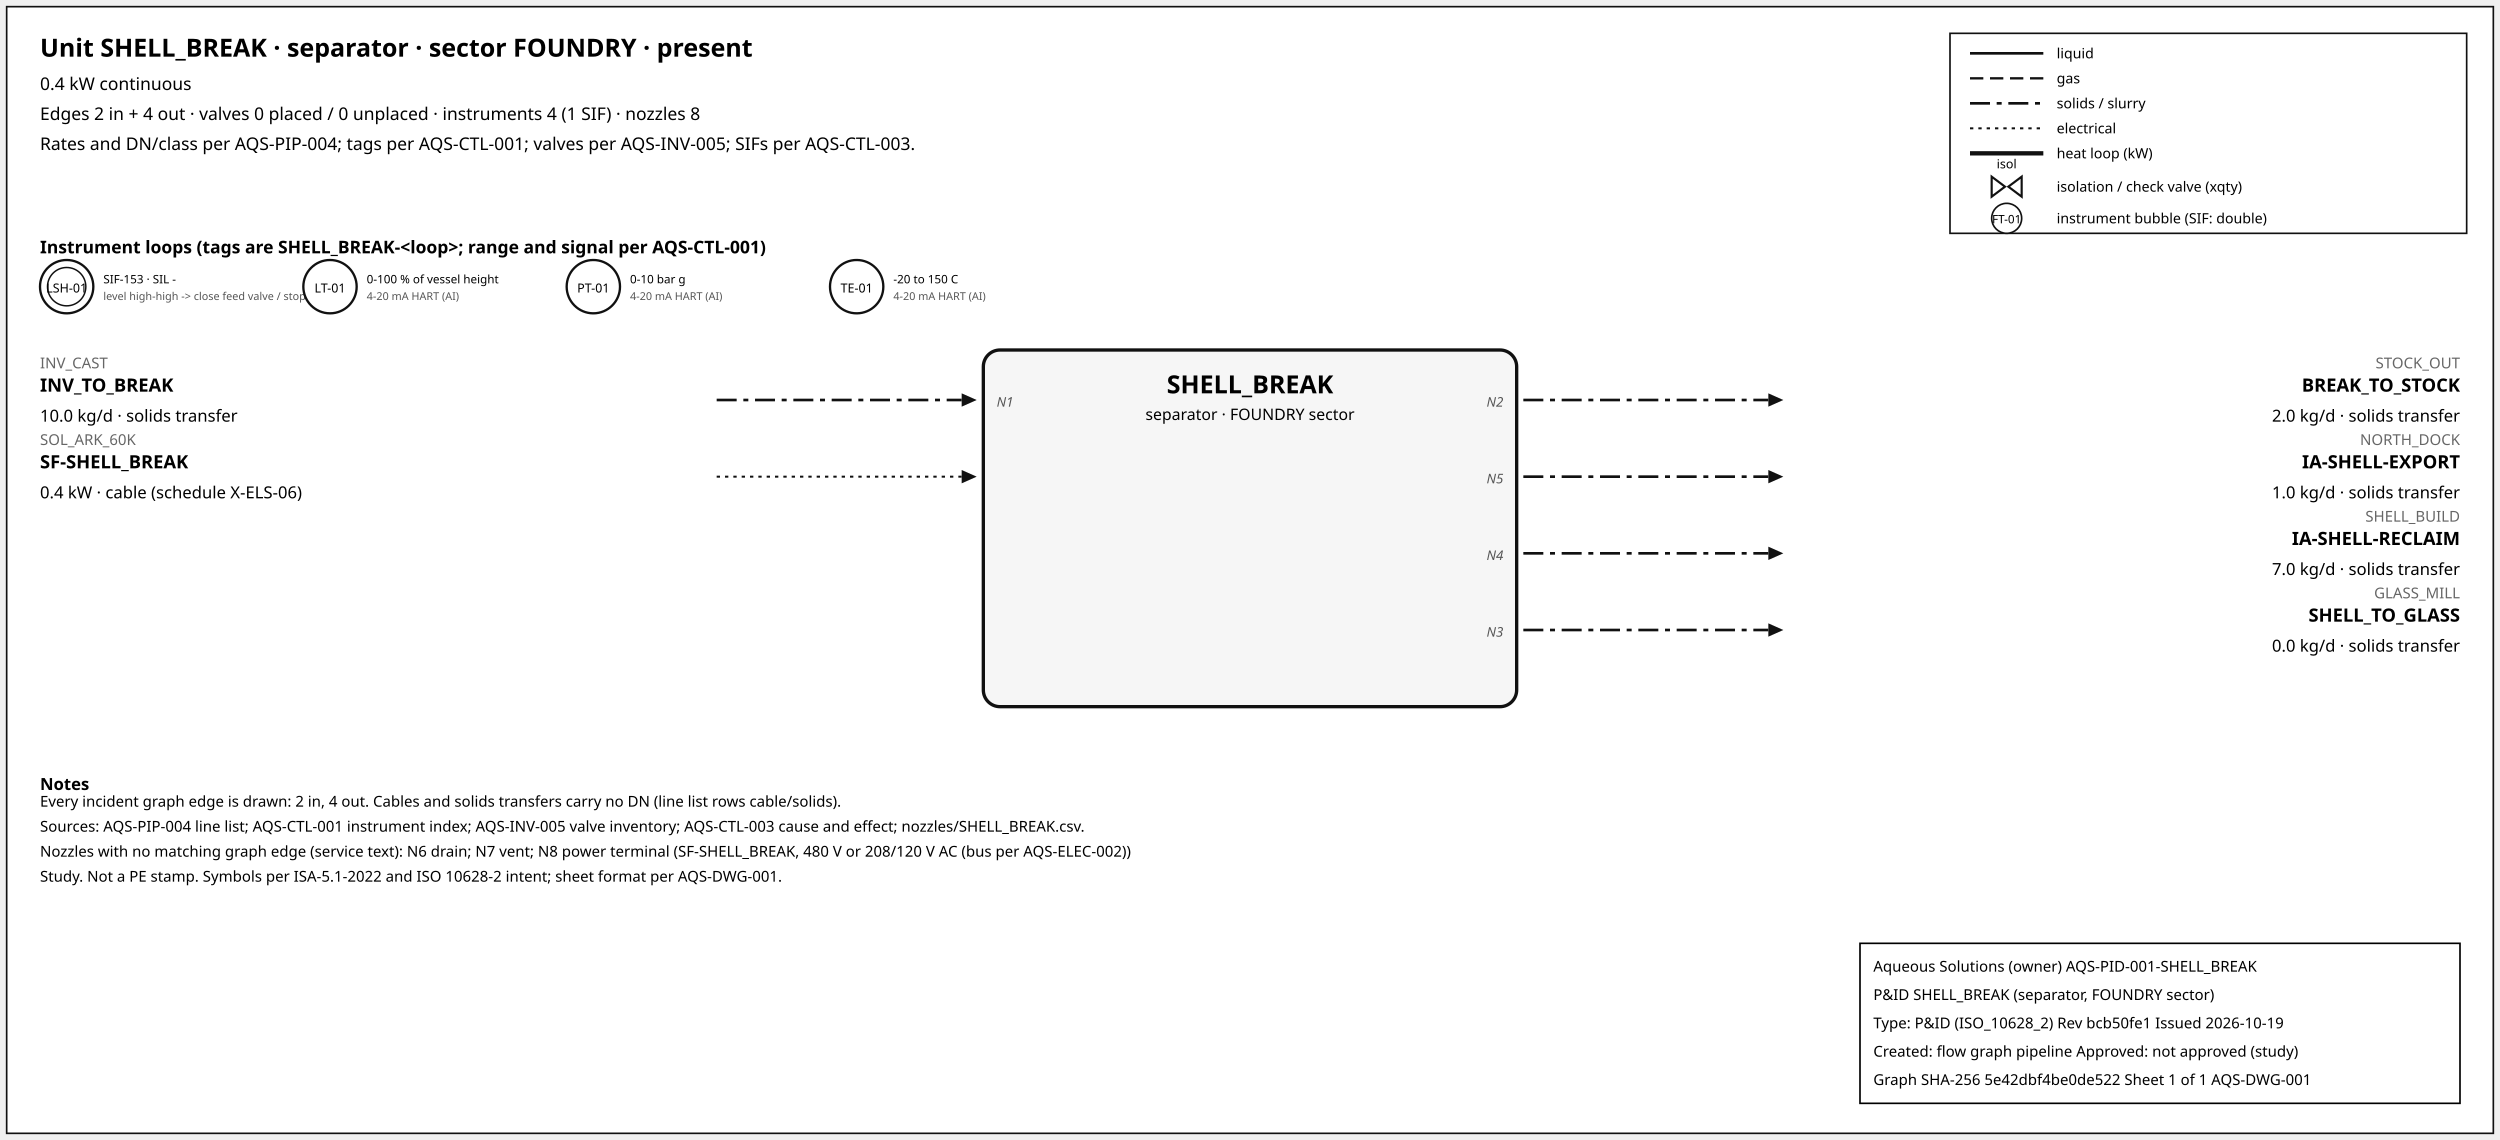
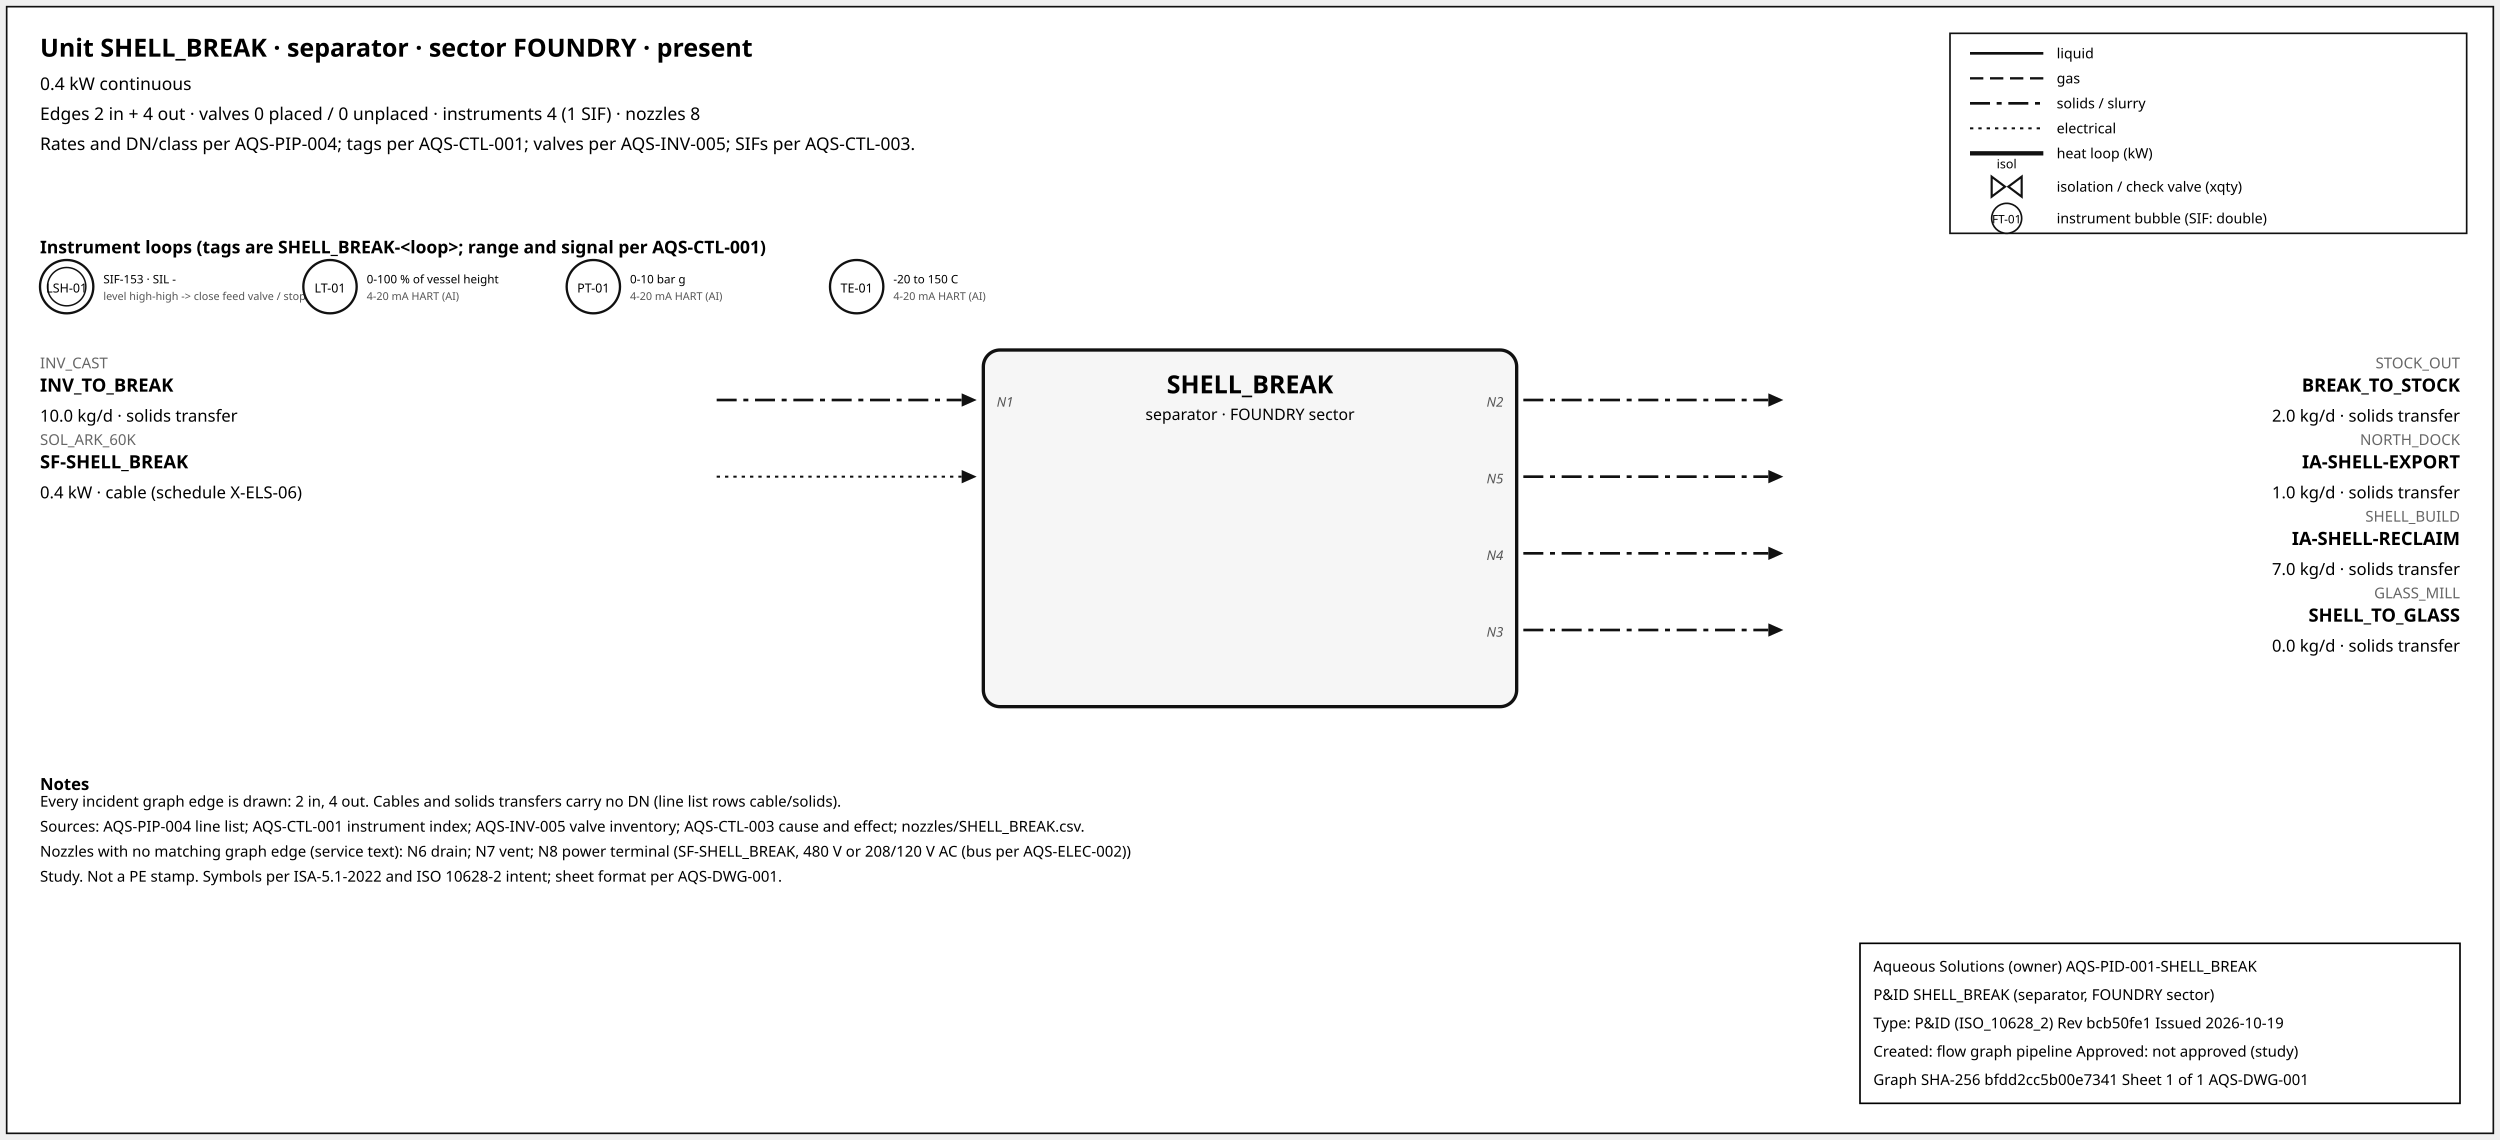
<svg xmlns="http://www.w3.org/2000/svg" width="1500" height="684" font-family="sans-serif">
  <rect x="4" y="4" width="1492" height="676" fill="white" stroke="#111" />
  <text x="24" y="34" font-size="15" font-weight="600">Unit SHELL_BREAK · separator · sector FOUNDRY · present</text>
  <text x="24" y="54" font-size="10.5">0.4 kW continuous</text>
  <text x="24" y="72" font-size="10.5">Edges 2 in + 4 out · valves 0 placed / 0 unplaced · instruments 4 (1 SIF) · nozzles 8</text>
  <text x="24" y="90" font-size="10.5">Rates and DN/class per AQS-PIP-004; tags per AQS-CTL-001; valves per AQS-INV-005; SIFs per AQS-CTL-003.</text>
  <rect x="1170" y="20" width="310" height="120" fill="white" stroke="#111" />
  <line x1="1182" y1="32" x2="1226" y2="32" stroke="#111" stroke-width="1.6" />
  <text x="1234" y="35" font-size="8.5">liquid</text>
  <line x1="1182" y1="47" x2="1226" y2="47" stroke="#111" stroke-width="1.4" stroke-dasharray="8,4" />
  <text x="1234" y="50" font-size="8.5">gas</text>
  <line x1="1182" y1="62" x2="1226" y2="62" stroke="#111" stroke-width="1.6" stroke-dasharray="12,4,3,4" />
  <text x="1234" y="65" font-size="8.5">solids / slurry</text>
  <line x1="1182" y1="77" x2="1226" y2="77" stroke="#111" stroke-width="1.2" stroke-dasharray="2,3" />
  <text x="1234" y="80" font-size="8.5">electrical</text>
  <line x1="1182" y1="92" x2="1226" y2="92" stroke="#111" stroke-width="2.6" />
  <text x="1234" y="95" font-size="8.5">heat loop (kW)</text>
  <path d="M 1195.0,106 L 1203.0,112 L 1195.0,118 Z M 1213.0,106 L 1205.0,112 L 1213.0,118 Z" fill="white" stroke="#111" stroke-width="1.3" />
  <text x="1204.0" y="101.0" font-size="7.5" text-anchor="middle">isol</text>
  <text x="1234" y="115" font-size="8.5">isolation / check valve (xqty)</text>
  <circle cx="1204" cy="131" r="9" fill="white" stroke="#111" />
  <text x="1204" y="134" font-size="7" text-anchor="middle">FT-01</text>
  <text x="1234" y="134" font-size="8.5">instrument bubble (SIF: double)</text>
  <text x="24" y="152" font-size="10.5" font-weight="600">Instrument loops (tags are SHELL_BREAK-&lt;loop&gt;; range and signal per AQS-CTL-001)</text>
  <circle cx="40" cy="172" r="16" fill="white" stroke="#111" stroke-width="1.4" />
  <circle cx="40" cy="172" r="11.5" fill="none" stroke="#111" stroke-width="0.9" />
  <text x="40" y="175.5" font-size="7.5" text-anchor="middle">LSH-01</text>
  <text x="62" y="170" font-size="7">SIF-153 · SIL -</text>
  <text x="62" y="180" font-size="6.5" fill="#555">level high-high -&gt; close feed valve / stop f</text>
  <circle cx="198" cy="172" r="16" fill="white" stroke="#111" stroke-width="1.4" />
  <text x="198" y="175.5" font-size="7.5" text-anchor="middle">LT-01</text>
  <text x="220" y="170" font-size="7">0-100 % of vessel height</text>
  <text x="220" y="180" font-size="6.5" fill="#555">4-20 mA HART (AI)</text>
  <circle cx="356" cy="172" r="16" fill="white" stroke="#111" stroke-width="1.4" />
  <text x="356" y="175.5" font-size="7.5" text-anchor="middle">PT-01</text>
  <text x="378" y="170" font-size="7">0-10 bar g</text>
  <text x="378" y="180" font-size="6.5" fill="#555">4-20 mA HART (AI)</text>
  <circle cx="514" cy="172" r="16" fill="white" stroke="#111" stroke-width="1.4" />
  <text x="514" y="175.5" font-size="7.5" text-anchor="middle">TE-01</text>
  <text x="536" y="170" font-size="7">-20 to 150 C</text>
  <text x="536" y="180" font-size="6.5" fill="#555">4-20 mA HART (AI)</text>
  <rect x="590" y="210" width="320" height="214" rx="10" fill="#f6f6f6" stroke="#111" stroke-width="2" />
  <text x="750.0" y="236" font-size="15" font-weight="700" text-anchor="middle">SHELL_BREAK</text>
  <text x="750.0" y="252" font-size="9.5" text-anchor="middle">separator · FOUNDRY sector</text>
  <line x1="430" y1="240" x2="577" y2="240" stroke="#111" stroke-width="1.6" stroke-dasharray="12,4,3,4" class="edge-in" />
  <polygon points="586,240 577,236 577,244" fill="#111" />
  <text x="24" y="221" font-size="9" fill="#666" text-anchor="start">INV_CAST</text>
  <text x="24" y="235" font-size="11" font-weight="600" text-anchor="start">INV_TO_BREAK</text>
  <text x="24" y="253" font-size="10" text-anchor="start">10.0 kg/d · solids transfer</text>
  <text x="598" y="244" font-size="8" font-style="italic" fill="#555" text-anchor="start">N1</text>
  <line x1="430" y1="286" x2="577" y2="286" stroke="#111" stroke-width="1.2" stroke-dasharray="2,3" class="edge-in" />
  <polygon points="586,286 577,282 577,290" fill="#111" />
  <text x="24" y="267" font-size="9" fill="#666" text-anchor="start">SOL_ARK_60K</text>
  <text x="24" y="281" font-size="11" font-weight="600" text-anchor="start">SF-SHELL_BREAK</text>
  <text x="24" y="299" font-size="10" text-anchor="start">0.4 kW · cable (schedule X-ELS-06)</text>
  <line x1="914" y1="240" x2="1061" y2="240" stroke="#111" stroke-width="1.6" stroke-dasharray="12,4,3,4" class="edge-out" />
  <polygon points="1070,240 1061,236 1061,244" fill="#111" />
  <text x="1476" y="221" font-size="9" fill="#666" text-anchor="end">STOCK_OUT</text>
  <text x="1476" y="235" font-size="11" font-weight="600" text-anchor="end">BREAK_TO_STOCK</text>
  <text x="1476" y="253" font-size="10" text-anchor="end">2.0 kg/d · solids transfer</text>
  <text x="902" y="244" font-size="8" font-style="italic" fill="#555" text-anchor="end">N2</text>
  <line x1="914" y1="286" x2="1061" y2="286" stroke="#111" stroke-width="1.6" stroke-dasharray="12,4,3,4" class="edge-out" />
  <polygon points="1070,286 1061,282 1061,290" fill="#111" />
  <text x="1476" y="267" font-size="9" fill="#666" text-anchor="end">NORTH_DOCK</text>
  <text x="1476" y="281" font-size="11" font-weight="600" text-anchor="end">IA-SHELL-EXPORT</text>
  <text x="1476" y="299" font-size="10" text-anchor="end">1.0 kg/d · solids transfer</text>
  <text x="902" y="290" font-size="8" font-style="italic" fill="#555" text-anchor="end">N5</text>
  <line x1="914" y1="332" x2="1061" y2="332" stroke="#111" stroke-width="1.6" stroke-dasharray="12,4,3,4" class="edge-out" />
  <polygon points="1070,332 1061,328 1061,336" fill="#111" />
  <text x="1476" y="313" font-size="9" fill="#666" text-anchor="end">SHELL_BUILD</text>
  <text x="1476" y="327" font-size="11" font-weight="600" text-anchor="end">IA-SHELL-RECLAIM</text>
  <text x="1476" y="345" font-size="10" text-anchor="end">7.0 kg/d · solids transfer</text>
  <text x="902" y="336" font-size="8" font-style="italic" fill="#555" text-anchor="end">N4</text>
  <line x1="914" y1="378" x2="1061" y2="378" stroke="#111" stroke-width="1.6" stroke-dasharray="12,4,3,4" class="edge-out" />
  <polygon points="1070,378 1061,374 1061,382" fill="#111" />
  <text x="1476" y="359" font-size="9" fill="#666" text-anchor="end">GLASS_MILL</text>
  <text x="1476" y="373" font-size="11" font-weight="600" text-anchor="end">SHELL_TO_GLASS</text>
  <text x="1476" y="391" font-size="10" text-anchor="end">0.0 kg/d · solids transfer</text>
  <text x="902" y="382" font-size="8" font-style="italic" fill="#555" text-anchor="end">N3</text>
  <text x="24" y="474" font-size="10" font-weight="600">Notes</text>
  <text x="24" y="484" font-size="9">Every incident graph edge is drawn: 2 in, 4 out. Cables and solids transfers carry no DN (line list rows cable/solids).</text>
  <text x="24" y="499" font-size="9">Sources: AQS-PIP-004 line list; AQS-CTL-001 instrument index; AQS-INV-005 valve inventory; AQS-CTL-003 cause and effect; nozzles/SHELL_BREAK.csv.</text>
  <text x="24" y="514" font-size="9">Nozzles with no matching graph edge (service text): N6 drain; N7 vent; N8 power terminal (SF-SHELL_BREAK, 480 V or 208/120 V AC (bus per AQS-ELEC-002))</text>
  <text x="24" y="529" font-size="9">Study. Not a PE stamp. Symbols per ISA-5.1-2022 and ISO 10628-2 intent; sheet format per AQS-DWG-001.</text>
  <g id="aqs-title-block">
    <rect x="1116" y="566" width="360" height="96" fill="white" stroke="black" stroke-width="1" />
    <text x="1124" y="583" font-size="9">Aqueous Solutions (owner)   AQS-PID-001-SHELL_BREAK</text>
    <text x="1124" y="600" font-size="9">P&amp;ID SHELL_BREAK (separator, FOUNDRY sector)</text>
    <text x="1124" y="617" font-size="9">Type: P&amp;ID (ISO_10628_2)   Rev bcb50fe1   Issued 2026-10-19</text>
    <text x="1124" y="634" font-size="9">Created: flow graph pipeline   Approved: not approved (study)</text>
-     <text x="1124" y="651" font-size="9">Graph SHA-256 5e42dbf4be0de522   Sheet 1 of 1   AQS-DWG-001</text>
+     <text x="1124" y="651" font-size="9">Graph SHA-256 bfdd2cc5b00e7341   Sheet 1 of 1   AQS-DWG-001</text>
  </g>
</svg>
